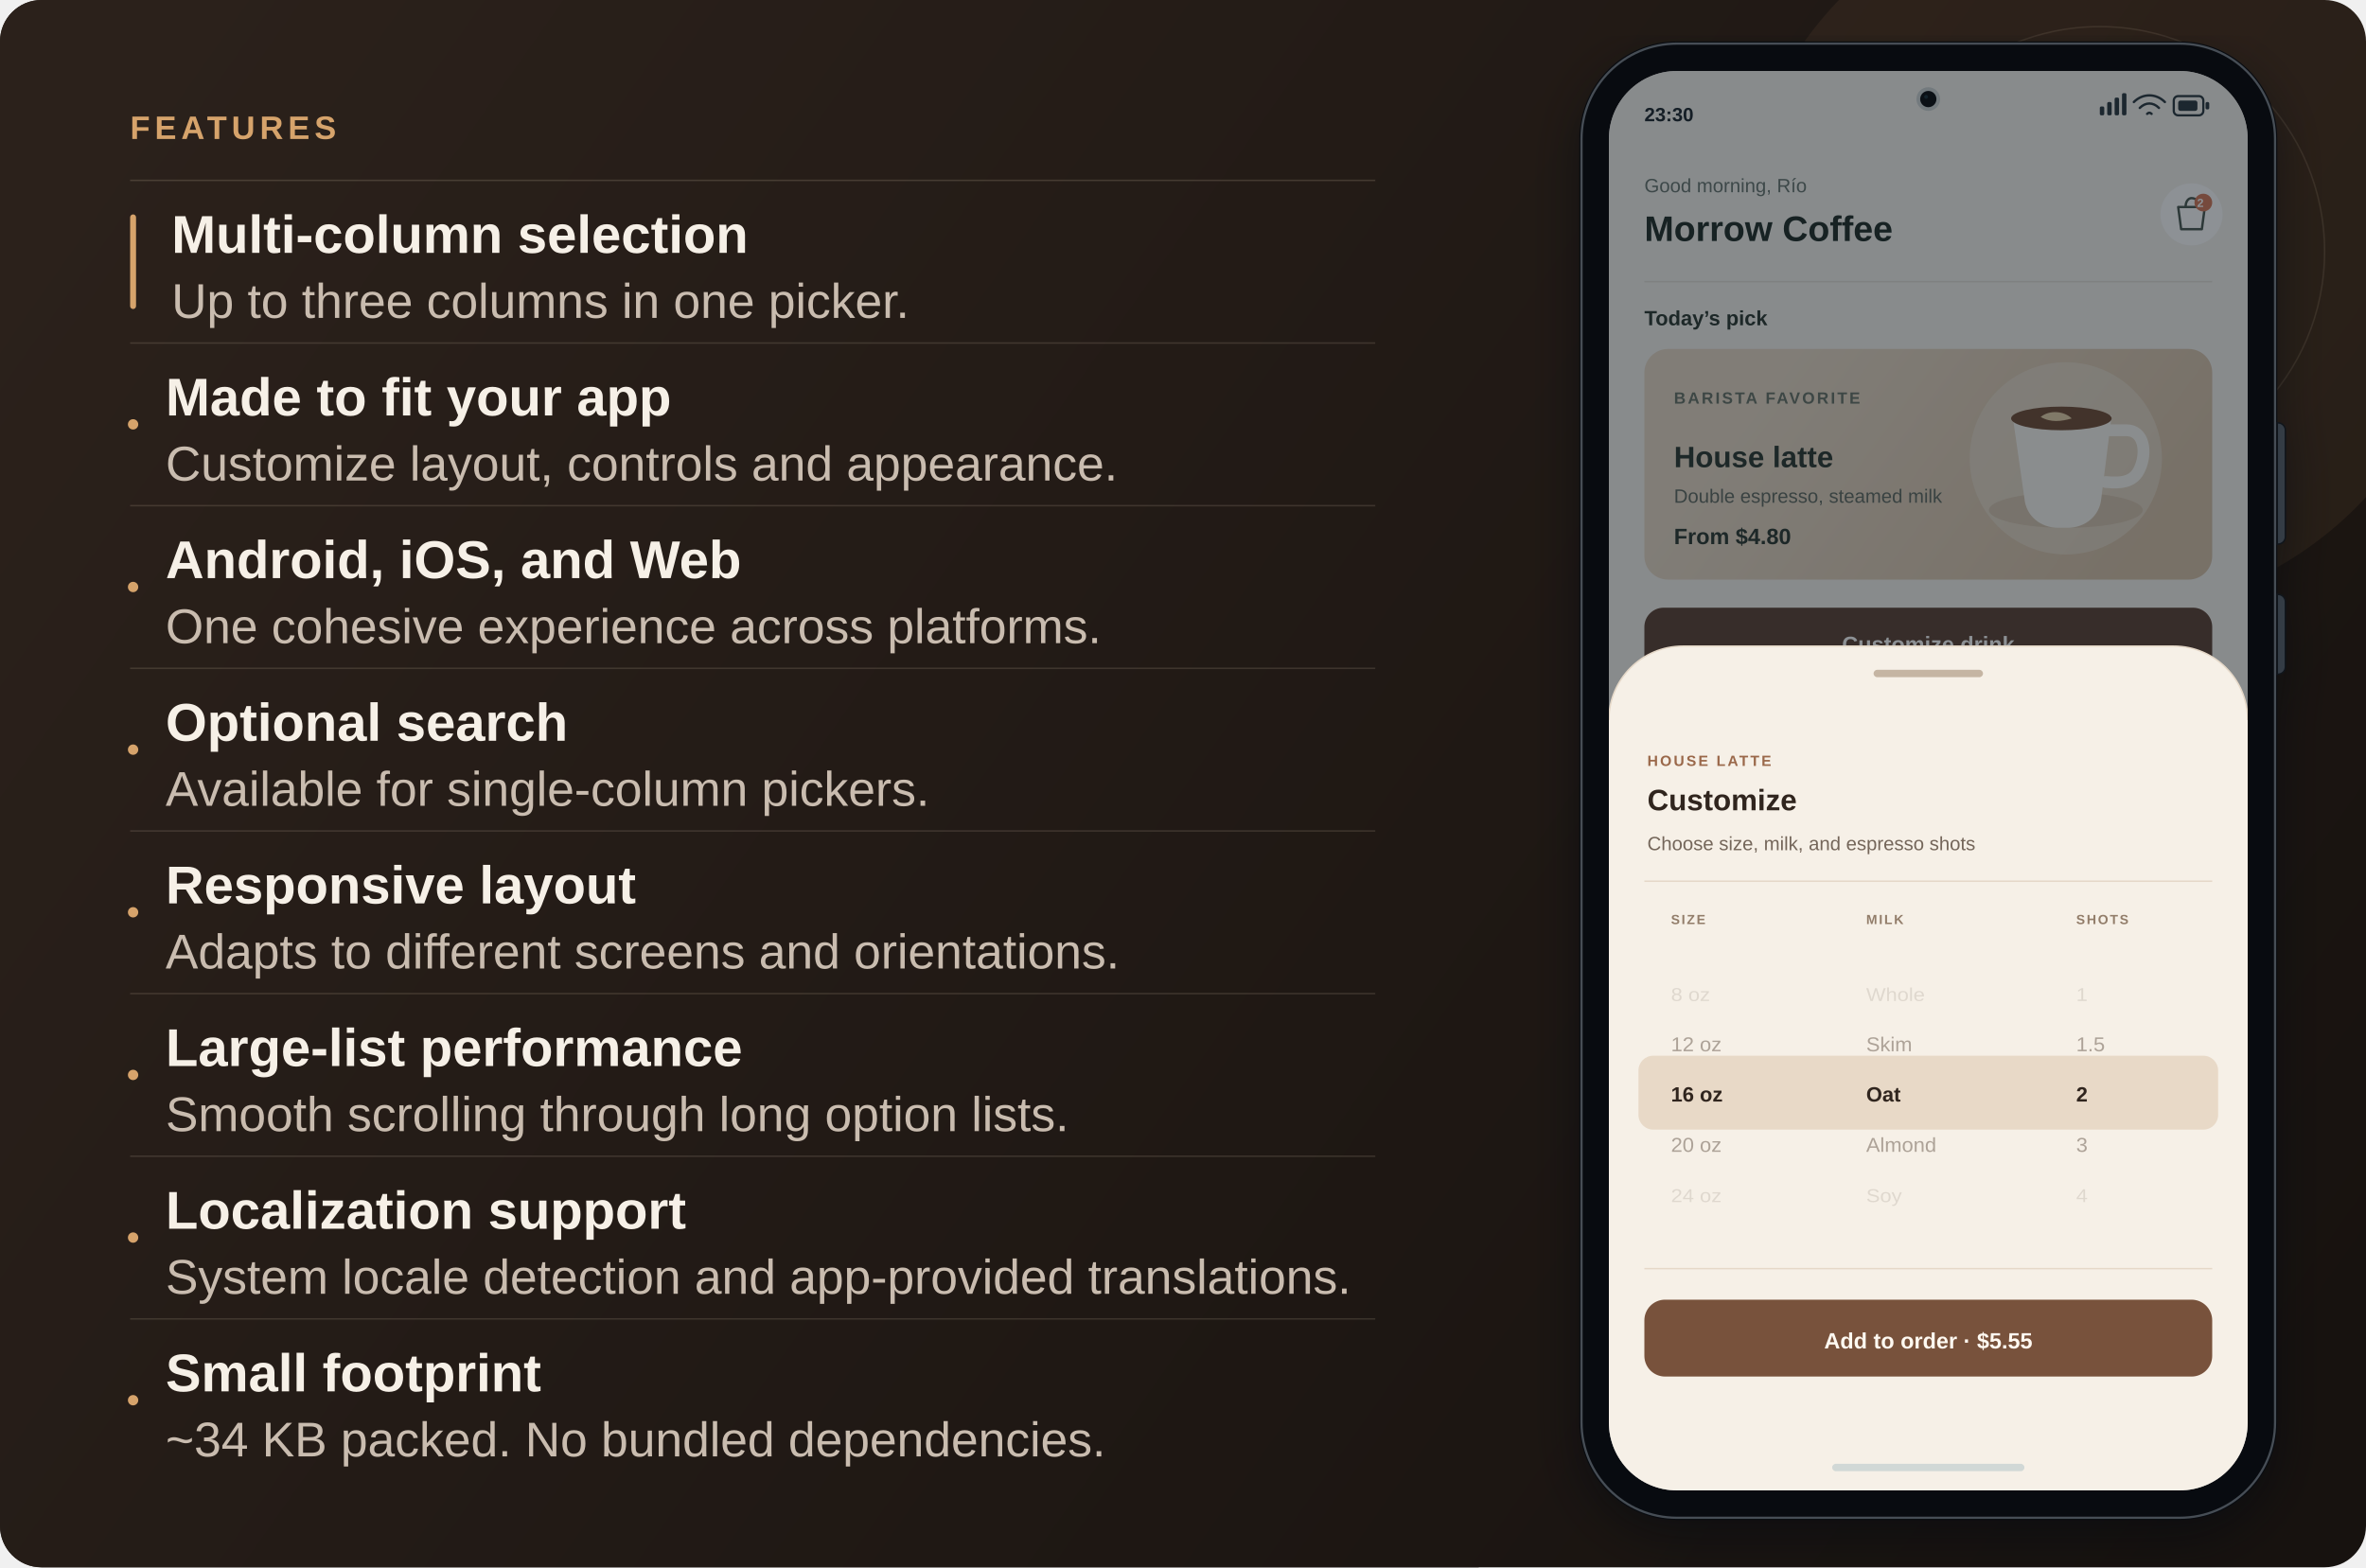
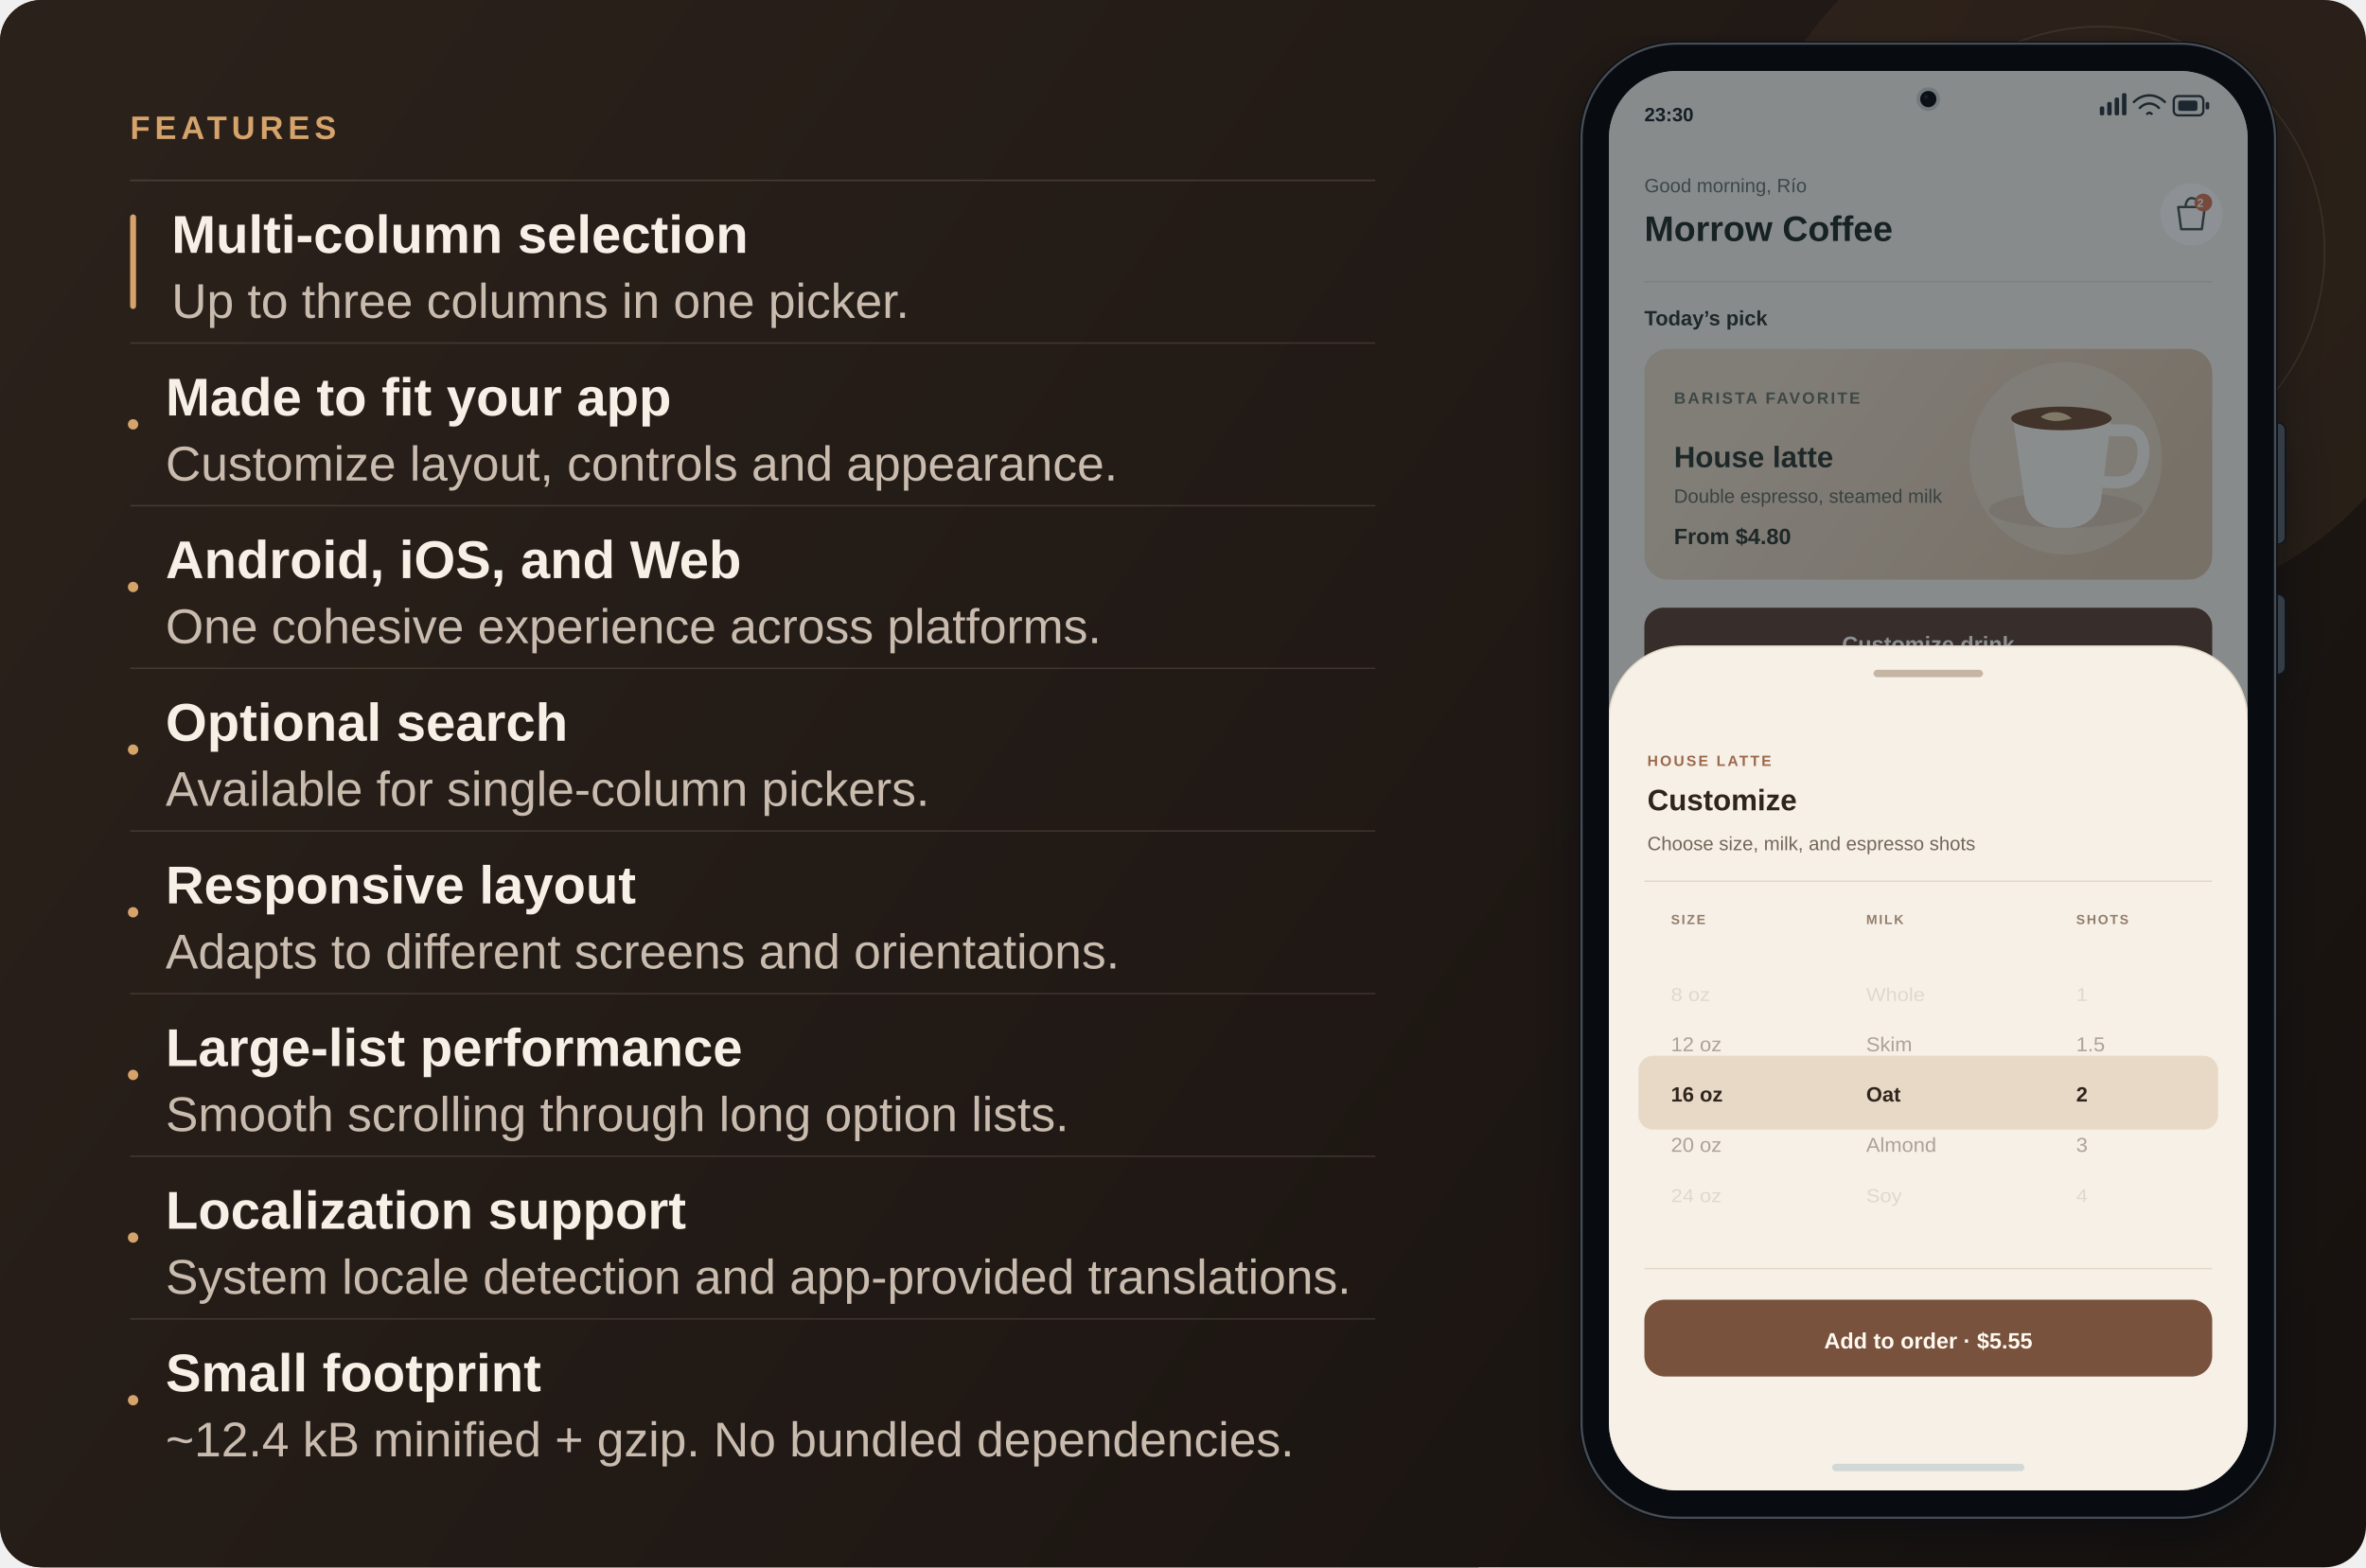
<svg xmlns="http://www.w3.org/2000/svg" width="1600" height="1060" viewBox="0 0 1600 1060" fill="none">
  <defs>
    <linearGradient id="background" x1="86" y1="42" x2="1502" y2="1042" gradientUnits="userSpaceOnUse">
      <stop stop-color="#2B211B" />
      <stop offset="1" stop-color="#17120F" />
    </linearGradient>
    <linearGradient id="highlight" x1="1110" y1="710" x2="1500" y2="710" gradientUnits="userSpaceOnUse">
      <stop stop-color="#F3E4D1" />
      <stop offset="1" stop-color="#E8D3B9" />
    </linearGradient>
    <linearGradient id="coffee" x1="1234" y1="206" x2="1450" y2="366" gradientUnits="userSpaceOnUse">
      <stop stop-color="#E8D9C6" />
      <stop offset="1" stop-color="#D6C1A7" />
    </linearGradient>
    <linearGradient id="featureBackground" x1="86" y1="42" x2="1502" y2="1042" gradientUnits="userSpaceOnUse">
      <stop stop-color="#2B211B" />
      <stop offset="1" stop-color="#17120F" />
    </linearGradient>
    <filter id="phoneShadow" x="1025" y="12" width="558" height="1056" filterUnits="userSpaceOnUse" color-interpolation-filters="sRGB">
      <feGaussianBlur in="SourceAlpha" stdDeviation="17" result="blur" />
      <feOffset in="blur" dy="12" result="offsetBlur" />
      <feFlood flood-color="#020711" flood-opacity=".45" result="shadowColor" />
      <feComposite in="shadowColor" in2="offsetBlur" operator="in" result="shadow" />
      <feMerge>
        <feMergeNode in="shadow" />
        <feMergeNode in="SourceGraphic" />
      </feMerge>
    </filter>
    <clipPath id="screen">
      <rect x="1088" y="48" width="432" height="960" rx="46" />
    </clipPath>
    <clipPath id="canvas">
      <rect width="1600" height="1060" rx="28" />
    </clipPath>
  </defs>
  <rect width="1600" height="1060" rx="28" fill="url(#background)" />
  <g clip-path="url(#canvas)">
    <circle cx="1420" cy="170" r="245" fill="#D6A36B" fill-opacity=".07" />
    <circle cx="1420" cy="170" r="152" stroke="#E8D3B9" stroke-opacity=".1" />
    <circle cx="1420" cy="170" r="102" stroke="#E8D3B9" stroke-opacity=".07" />
  </g>
  <path d="M28 0H1000V1060H28A28 28 0 0 1 0 1032V28A28 28 0 0 1 28 0Z" fill="url(#featureBackground)" />
  <g transform="translate(0 42)">
    <text x="88" y="52" fill="#D6A36B" font-family="Arial, Helvetica, sans-serif" font-size="22" font-weight="700" letter-spacing="3.2">FEATURES</text>
    <path d="M88 80H930" stroke="#E8D3B9" stroke-opacity=".17" />
    <rect x="88" y="103" width="4" height="64" rx="2" fill="#D6A36B" />
    <text x="116" y="129" fill="#F6F0E7" font-family="Arial, Helvetica, sans-serif" font-size="36" font-weight="700">Multi-column selection</text>
    <text x="116" y="173" fill="#C9BCAF" font-family="Arial, Helvetica, sans-serif" font-size="33">Up to three columns in one picker.</text>
    <path d="M88 190H930" stroke="#E8D3B9" stroke-opacity=".15" />
    <circle cx="90" cy="245" r="3.5" fill="#D6A36B" />
    <text x="112" y="239" fill="#F6F0E7" font-family="Arial, Helvetica, sans-serif" font-size="36" font-weight="700">Made to fit your app</text>
    <text x="112" y="283" fill="#C9BCAF" font-family="Arial, Helvetica, sans-serif" font-size="33">Customize layout, controls and appearance.</text>
    <path d="M88 300H930" stroke="#E8D3B9" stroke-opacity=".15" />
    <circle cx="90" cy="355" r="3.5" fill="#D6A36B" />
    <text x="112" y="349" fill="#F6F0E7" font-family="Arial, Helvetica, sans-serif" font-size="36" font-weight="700">Android, iOS, and Web</text>
    <text x="112" y="393" fill="#C9BCAF" font-family="Arial, Helvetica, sans-serif" font-size="33">One cohesive experience across platforms.</text>
    <path d="M88 410H930" stroke="#E8D3B9" stroke-opacity=".15" />
    <circle cx="90" cy="465" r="3.5" fill="#D6A36B" />
    <text x="112" y="459" fill="#F6F0E7" font-family="Arial, Helvetica, sans-serif" font-size="36" font-weight="700">Optional search</text>
    <text x="112" y="503" fill="#C9BCAF" font-family="Arial, Helvetica, sans-serif" font-size="33">Available for single-column pickers.</text>
    <path d="M88 520H930" stroke="#E8D3B9" stroke-opacity=".15" />
    <circle cx="90" cy="575" r="3.5" fill="#D6A36B" />
    <text x="112" y="569" fill="#F6F0E7" font-family="Arial, Helvetica, sans-serif" font-size="36" font-weight="700">Responsive layout</text>
    <text x="112" y="613" fill="#C9BCAF" font-family="Arial, Helvetica, sans-serif" font-size="33">Adapts to different screens and orientations.</text>
    <path d="M88 630H930" stroke="#E8D3B9" stroke-opacity=".15" />
    <circle cx="90" cy="685" r="3.5" fill="#D6A36B" />
    <text x="112" y="679" fill="#F6F0E7" font-family="Arial, Helvetica, sans-serif" font-size="36" font-weight="700">Large-list performance</text>
    <text x="112" y="723" fill="#C9BCAF" font-family="Arial, Helvetica, sans-serif" font-size="33">Smooth scrolling through long option lists.</text>
    <path d="M88 740H930" stroke="#E8D3B9" stroke-opacity=".15" />
    <circle cx="90" cy="795" r="3.5" fill="#D6A36B" />
    <text x="112" y="789" fill="#F6F0E7" font-family="Arial, Helvetica, sans-serif" font-size="36" font-weight="700">Localization support</text>
    <text x="112" y="833" fill="#C9BCAF" font-family="Arial, Helvetica, sans-serif" font-size="33">System locale detection and app-provided translations.</text>
    <path d="M88 850H930" stroke="#E8D3B9" stroke-opacity=".15" />
    <circle cx="90" cy="905" r="3.5" fill="#D6A36B" />
    <text x="112" y="899" fill="#F6F0E7" font-family="Arial, Helvetica, sans-serif" font-size="36" font-weight="700">Small footprint</text>
-     <text x="112" y="943" fill="#C9BCAF" font-family="Arial, Helvetica, sans-serif" font-size="33">~34 KB packed. No bundled dependencies.</text>
+     <text x="112" y="943" fill="#C9BCAF" font-family="Arial, Helvetica, sans-serif" font-size="33">~12.4 kB minified + gzip. No bundled dependencies.</text>
  </g>
  <g filter="url(#phoneShadow)">
    <rect x="1068" y="28" width="472" height="1000" rx="66" fill="#080B10" />
    <path d="M1540 286H1540.5C1543.261 286 1545.5 288.239 1545.5 291V363C1545.5 365.761 1543.261 368 1540.5 368H1540V286Z" fill="#343C45" stroke="#10151B" stroke-width="1" />
    <path d="M1540 402H1540.5C1543.261 402 1545.5 404.239 1545.5 407V451C1545.5 453.761 1543.261 456 1540.5 456H1540V402Z" fill="#343C45" stroke="#10151B" stroke-width="1" />
    <rect x="1069.5" y="29.5" width="469" height="997" rx="64.5" stroke="#69727C" stroke-opacity=".64" stroke-width="1.5" />
    <g clip-path="url(#screen)">
      <rect x="1088" y="48" width="432" height="960" fill="#F5F3EE" />
      <text x="1112" y="82" fill="#18232A" font-family="Arial, Helvetica, sans-serif" font-size="13" font-weight="700">23:30</text>
      <circle cx="1304" cy="67" r="8" fill="#CDD2D2" />
      <circle cx="1304" cy="67" r="5.5" fill="#05080C" />
      <circle cx="1302.5" cy="65.5" r="1.3" fill="#172C35" />
      <rect x="1420" y="72" width="3" height="6" rx="1" fill="#26343C" />
      <rect x="1425" y="69" width="3" height="9" rx="1" fill="#26343C" />
      <rect x="1430" y="66" width="3" height="12" rx="1" fill="#26343C" />
      <rect x="1435" y="63" width="3" height="15" rx="1" fill="#26343C" />
      <path d="M1443 69C1449 63 1458 63 1464 69M1447 73C1451 69 1456 69 1460 73M1452 77C1453 76 1454 76 1455 77" stroke="#26343C" stroke-width="1.6" stroke-linecap="round" />
      <rect x="1470" y="65" width="20" height="13" rx="3" stroke="#26343C" stroke-width="1.5" />
      <rect x="1491.5" y="69" width="2.5" height="5" rx="1" fill="#26343C" />
      <rect x="1473" y="68" width="13" height="7" rx="1.5" fill="#26343C" />
      <text x="1112" y="130" fill="#65736D" font-family="Arial, Helvetica, sans-serif" font-size="13">Good morning, Río</text>
      <text x="1112" y="163" fill="#1C2A25" font-family="Arial, Helvetica, sans-serif" font-size="24" font-weight="700">Morrow Coffee</text>
      <circle cx="1482" cy="145" r="21" fill="#FFFFFF" />
      <path d="M1473 140H1491L1489 155H1475L1473 140ZM1478 140C1478 136 1480 134 1482 134C1485 134 1487 136 1487 140" stroke="#45544C" stroke-width="1.6" stroke-linejoin="round" />
      <circle cx="1490" cy="137" r="6" fill="#D27757" />
      <text x="1488" y="140" text-anchor="middle" fill="white" font-family="Arial, Helvetica, sans-serif" font-size="8" font-weight="700">2</text>
      <rect x="1112" y="190" width="384" height="1" fill="#E4E1D9" />
      <text x="1112" y="220" fill="#28352E" font-family="Arial, Helvetica, sans-serif" font-size="14" font-weight="700">Today’s pick</text>
      <rect x="1112" y="236" width="384" height="156" rx="16" fill="url(#coffee)" />
      <circle cx="1397" cy="310" r="65" fill="#EDE3D5" fill-opacity=".55" />
      <ellipse cx="1397" cy="345" rx="52" ry="12" fill="#9E8061" fill-opacity=".2" />
      <path d="M1361 281H1428L1421 337C1420 349 1410 357 1398 357H1392C1380 357 1370 349 1369 337L1361 281Z" fill="#FAF8F1" />
      <path d="M1427 291H1438C1450 291 1452 306 1447 317C1443 326 1435 327 1424 326" stroke="#FAF8F1" stroke-width="8" stroke-linecap="round" />
      <ellipse cx="1394" cy="283" rx="34" ry="8" fill="#6F4A33" />
      <path d="M1380 282C1386 277 1396 278 1401 283C1394 285 1387 286 1380 282Z" fill="#E6D1A8" />
      <text x="1132" y="273" fill="#667166" font-family="Arial, Helvetica, sans-serif" font-size="11" font-weight="700" letter-spacing="1.4">BARISTA FAVORITE</text>
      <text x="1132" y="316" fill="#29352E" font-family="Arial, Helvetica, sans-serif" font-size="20" font-weight="700">House latte</text>
      <text x="1132" y="340" fill="#5E685F" font-family="Arial, Helvetica, sans-serif" font-size="13">Double espresso, steamed milk</text>
      <text x="1132" y="368" fill="#29352E" font-family="Arial, Helvetica, sans-serif" font-size="15" font-weight="700">From $4.80</text>
      <rect x="1112" y="411" width="384" height="48" rx="13" fill="#5A4031" />
      <text x="1304" y="441" text-anchor="middle" fill="#FFFFFF" font-family="Arial, Helvetica, sans-serif" font-size="15" font-weight="700">Customize drink</text>
      <rect x="1088" y="48" width="432" height="964" fill="#111922" fill-opacity=".48" />
      <path d="M1088 487C1088 459.386 1110.39 437 1138 437H1470C1497.61 437 1520 459.386 1520 487V1012H1088V487Z" fill="#F6F0E7" />
      <path d="M1088 487C1088 459.386 1110.39 437 1138 437H1470C1497.61 437 1520 459.386 1520 487" stroke="#E5D8C8" />
      <rect x="1267" y="453" width="74" height="5" rx="2.5" fill="#C5B5A3" />
      <text x="1114" y="518" fill="#9A684A" font-family="Arial, Helvetica, sans-serif" font-size="10" font-weight="700" letter-spacing="1.4">HOUSE LATTE</text>
      <text x="1114" y="548" fill="#30251E" font-family="Arial, Helvetica, sans-serif" font-size="20" font-weight="700">Customize</text>
      <text x="1114" y="575" fill="#74665A" font-family="Arial, Helvetica, sans-serif" font-size="13">Choose size, milk, and espresso shots</text>
      <path d="M1112 596H1496" stroke="#E5D8C8" />
      <text x="1130" y="625" fill="#927D6A" font-family="Arial, Helvetica, sans-serif" font-size="9" font-weight="700" letter-spacing="1.1">SIZE</text>
      <text x="1262" y="625" fill="#927D6A" font-family="Arial, Helvetica, sans-serif" font-size="9" font-weight="700" letter-spacing="1.1">MILK</text>
      <text x="1404" y="625" fill="#927D6A" font-family="Arial, Helvetica, sans-serif" font-size="9" font-weight="700" letter-spacing="1.1">SHOTS</text>
      <g opacity=".18">
        <text transform="matrix(1 0 0 .9 0 67.7)" x="1130" y="677" fill="#776B60" font-family="Arial, Helvetica, sans-serif" font-size="14">8 oz</text>
        <text transform="matrix(1 0 0 .9 0 67.7)" x="1262" y="677" fill="#776B60" font-family="Arial, Helvetica, sans-serif" font-size="14">Whole</text>
        <text transform="matrix(1 0 0 .9 0 67.7)" x="1404" y="677" fill="#776B60" font-family="Arial, Helvetica, sans-serif" font-size="14">1</text>
      </g>
      <g opacity=".56">
        <text transform="matrix(1 0 0 .97 0 21.33)" x="1130" y="711" fill="#74665A" font-family="Arial, Helvetica, sans-serif" font-size="14">12 oz</text>
        <text transform="matrix(1 0 0 .97 0 21.33)" x="1262" y="711" fill="#74665A" font-family="Arial, Helvetica, sans-serif" font-size="14">Skim</text>
        <text transform="matrix(1 0 0 .97 0 21.33)" x="1404" y="711" fill="#74665A" font-family="Arial, Helvetica, sans-serif" font-size="14">1.5</text>
      </g>
      <rect x="1108" y="714" width="392" height="50" rx="10" fill="#E8D9C7" />
      <text x="1130" y="745" fill="#30251E" font-family="Arial, Helvetica, sans-serif" font-size="14" font-weight="700">16 oz</text>
      <text x="1262" y="745" fill="#30251E" font-family="Arial, Helvetica, sans-serif" font-size="14" font-weight="700">Oat</text>
      <text x="1404" y="745" fill="#30251E" font-family="Arial, Helvetica, sans-serif" font-size="14" font-weight="700">2</text>
      <g opacity=".56">
        <text transform="matrix(1 0 0 .97 0 23.37)" x="1130" y="779" fill="#74665A" font-family="Arial, Helvetica, sans-serif" font-size="14">20 oz</text>
        <text transform="matrix(1 0 0 .97 0 23.37)" x="1262" y="779" fill="#74665A" font-family="Arial, Helvetica, sans-serif" font-size="14">Almond</text>
        <text transform="matrix(1 0 0 .97 0 23.37)" x="1404" y="779" fill="#74665A" font-family="Arial, Helvetica, sans-serif" font-size="14">3</text>
      </g>
      <g opacity=".18">
        <text transform="matrix(1 0 0 .9 0 81.3)" x="1130" y="813" fill="#776B60" font-family="Arial, Helvetica, sans-serif" font-size="14">24 oz</text>
        <text transform="matrix(1 0 0 .9 0 81.3)" x="1262" y="813" fill="#776B60" font-family="Arial, Helvetica, sans-serif" font-size="14">Soy</text>
        <text transform="matrix(1 0 0 .9 0 81.3)" x="1404" y="813" fill="#776B60" font-family="Arial, Helvetica, sans-serif" font-size="14">4</text>
      </g>
      <path d="M1112 858H1496" stroke="#E5D8C8" />
      <rect x="1112" y="879" width="384" height="52" rx="14" fill="#78523C" />
      <text x="1304" y="912" text-anchor="middle" fill="#FFF9F1" font-family="Arial, Helvetica, sans-serif" font-size="15" font-weight="700">Add to order · $5.55</text>
      <rect x="1239" y="990" width="130" height="5" rx="2.5" fill="#D1D8D6" />
    </g>
  </g>
</svg>
